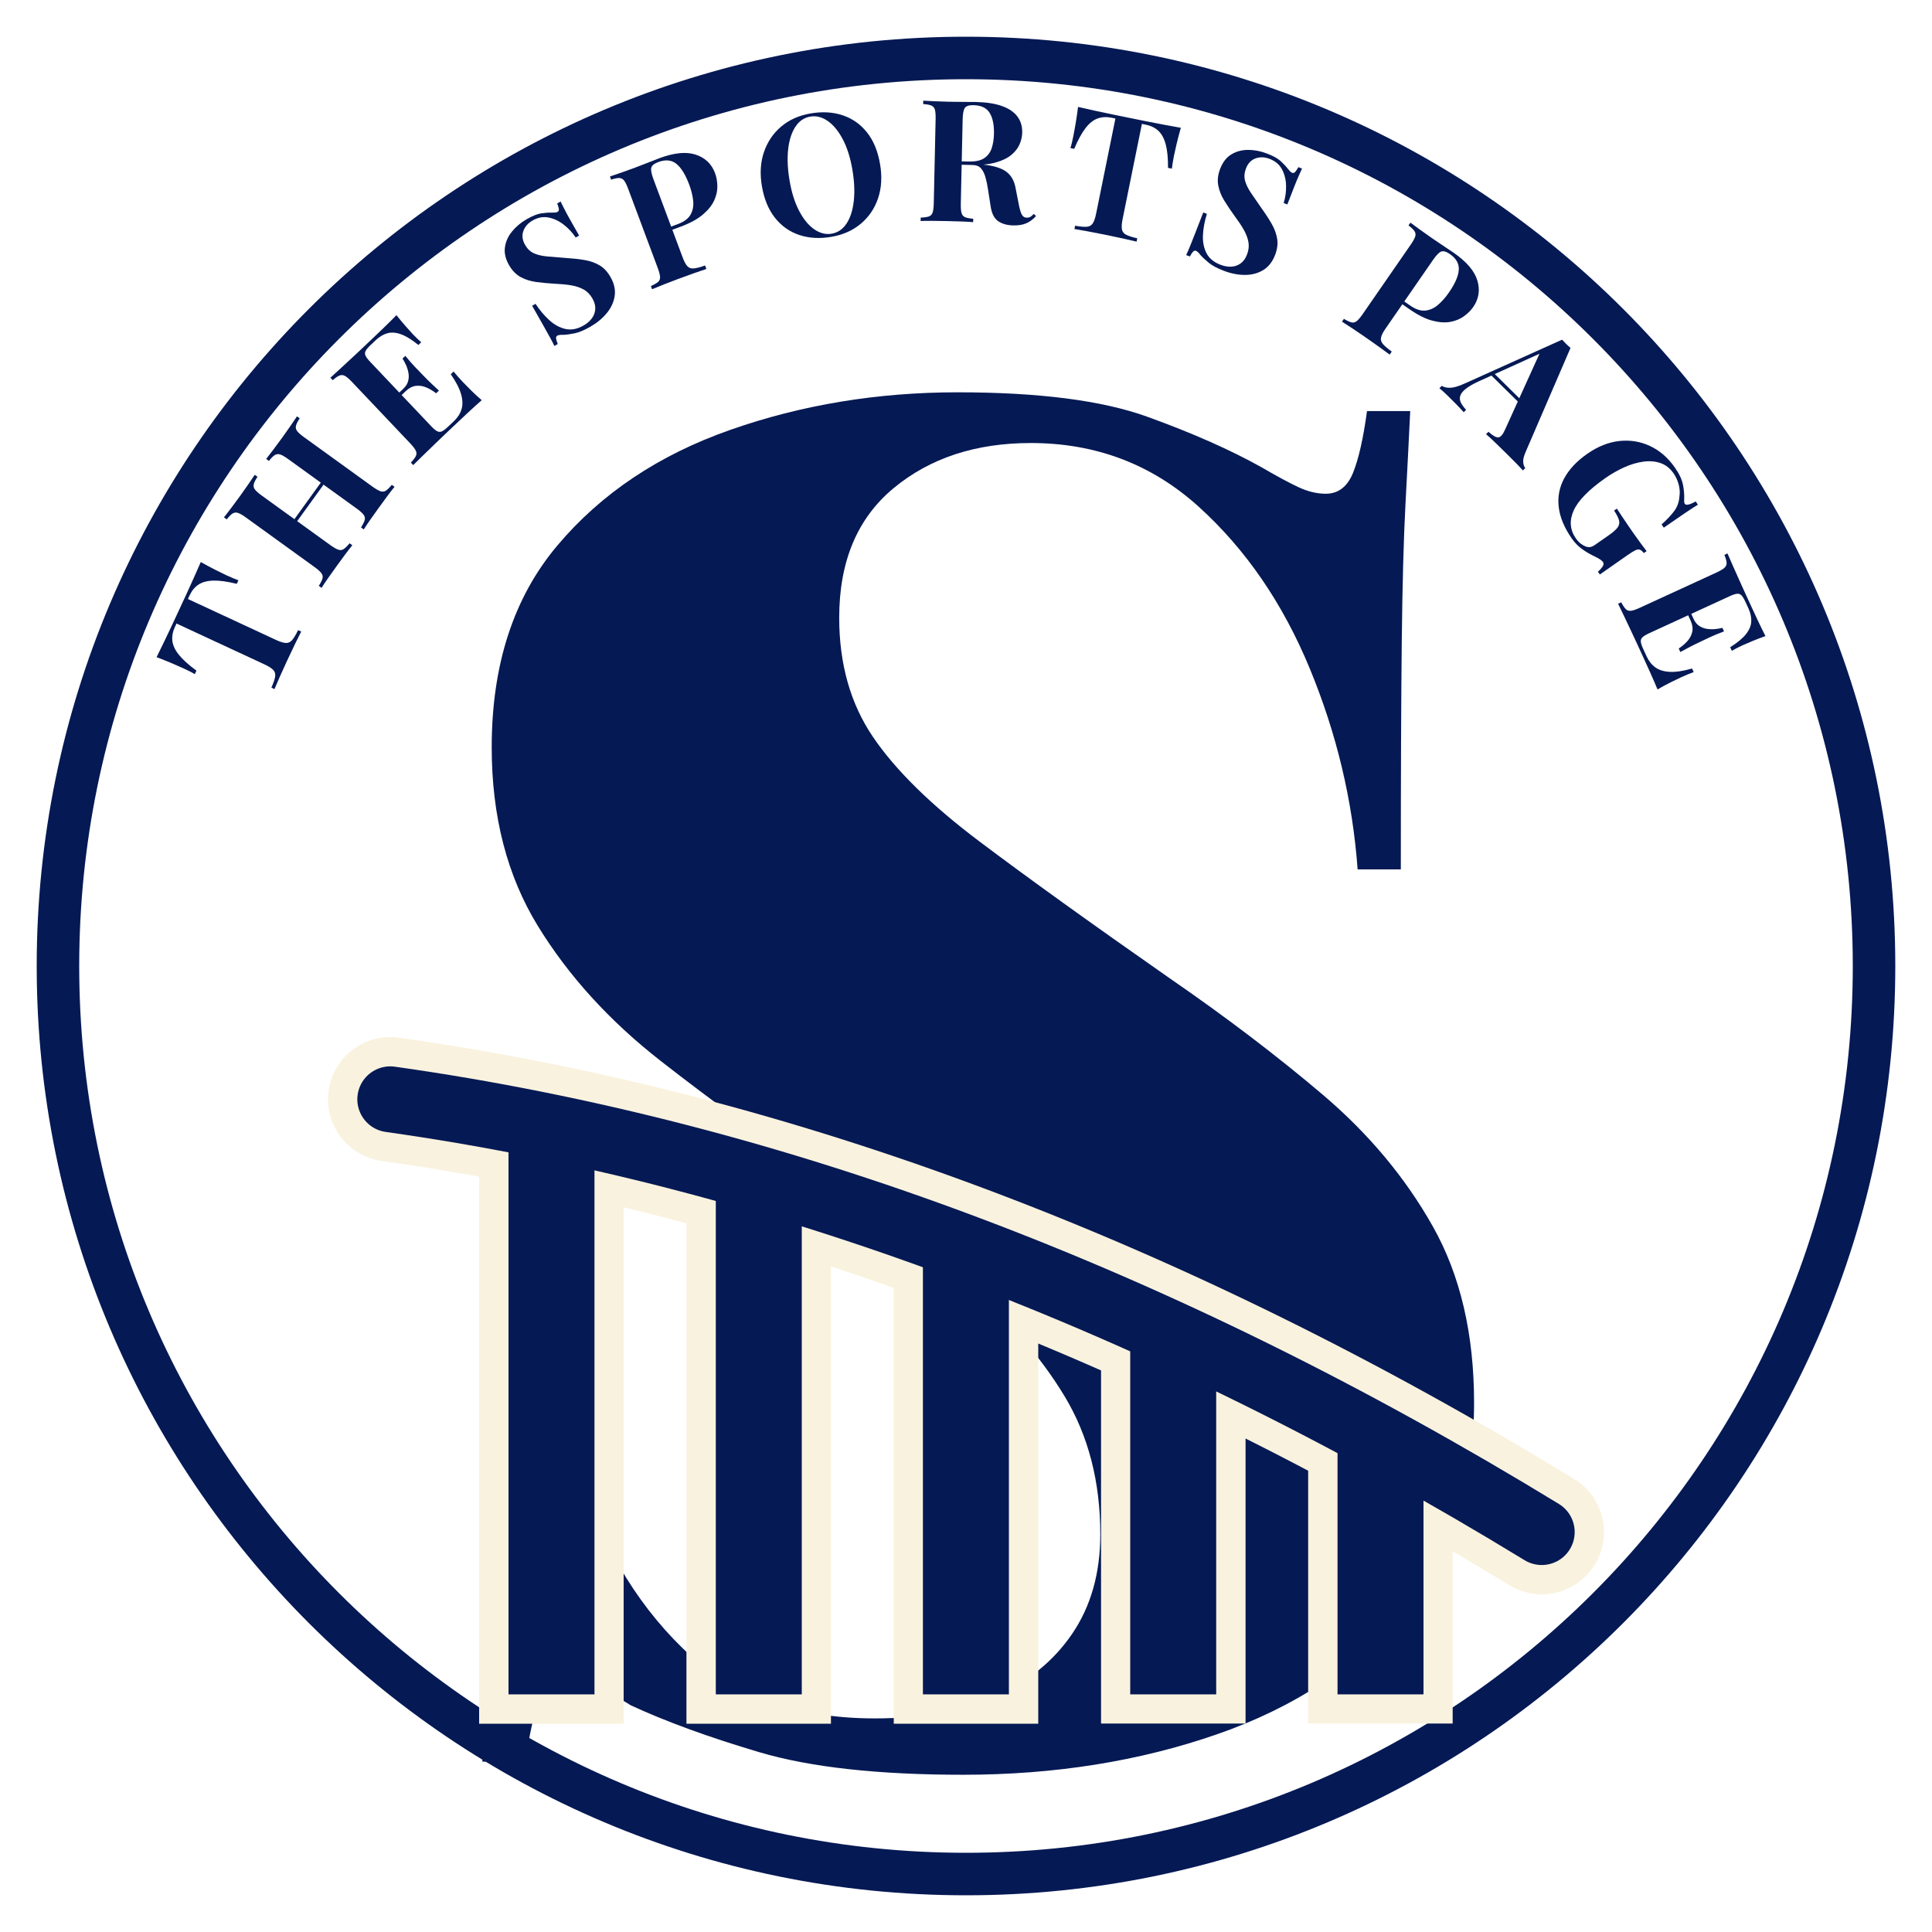
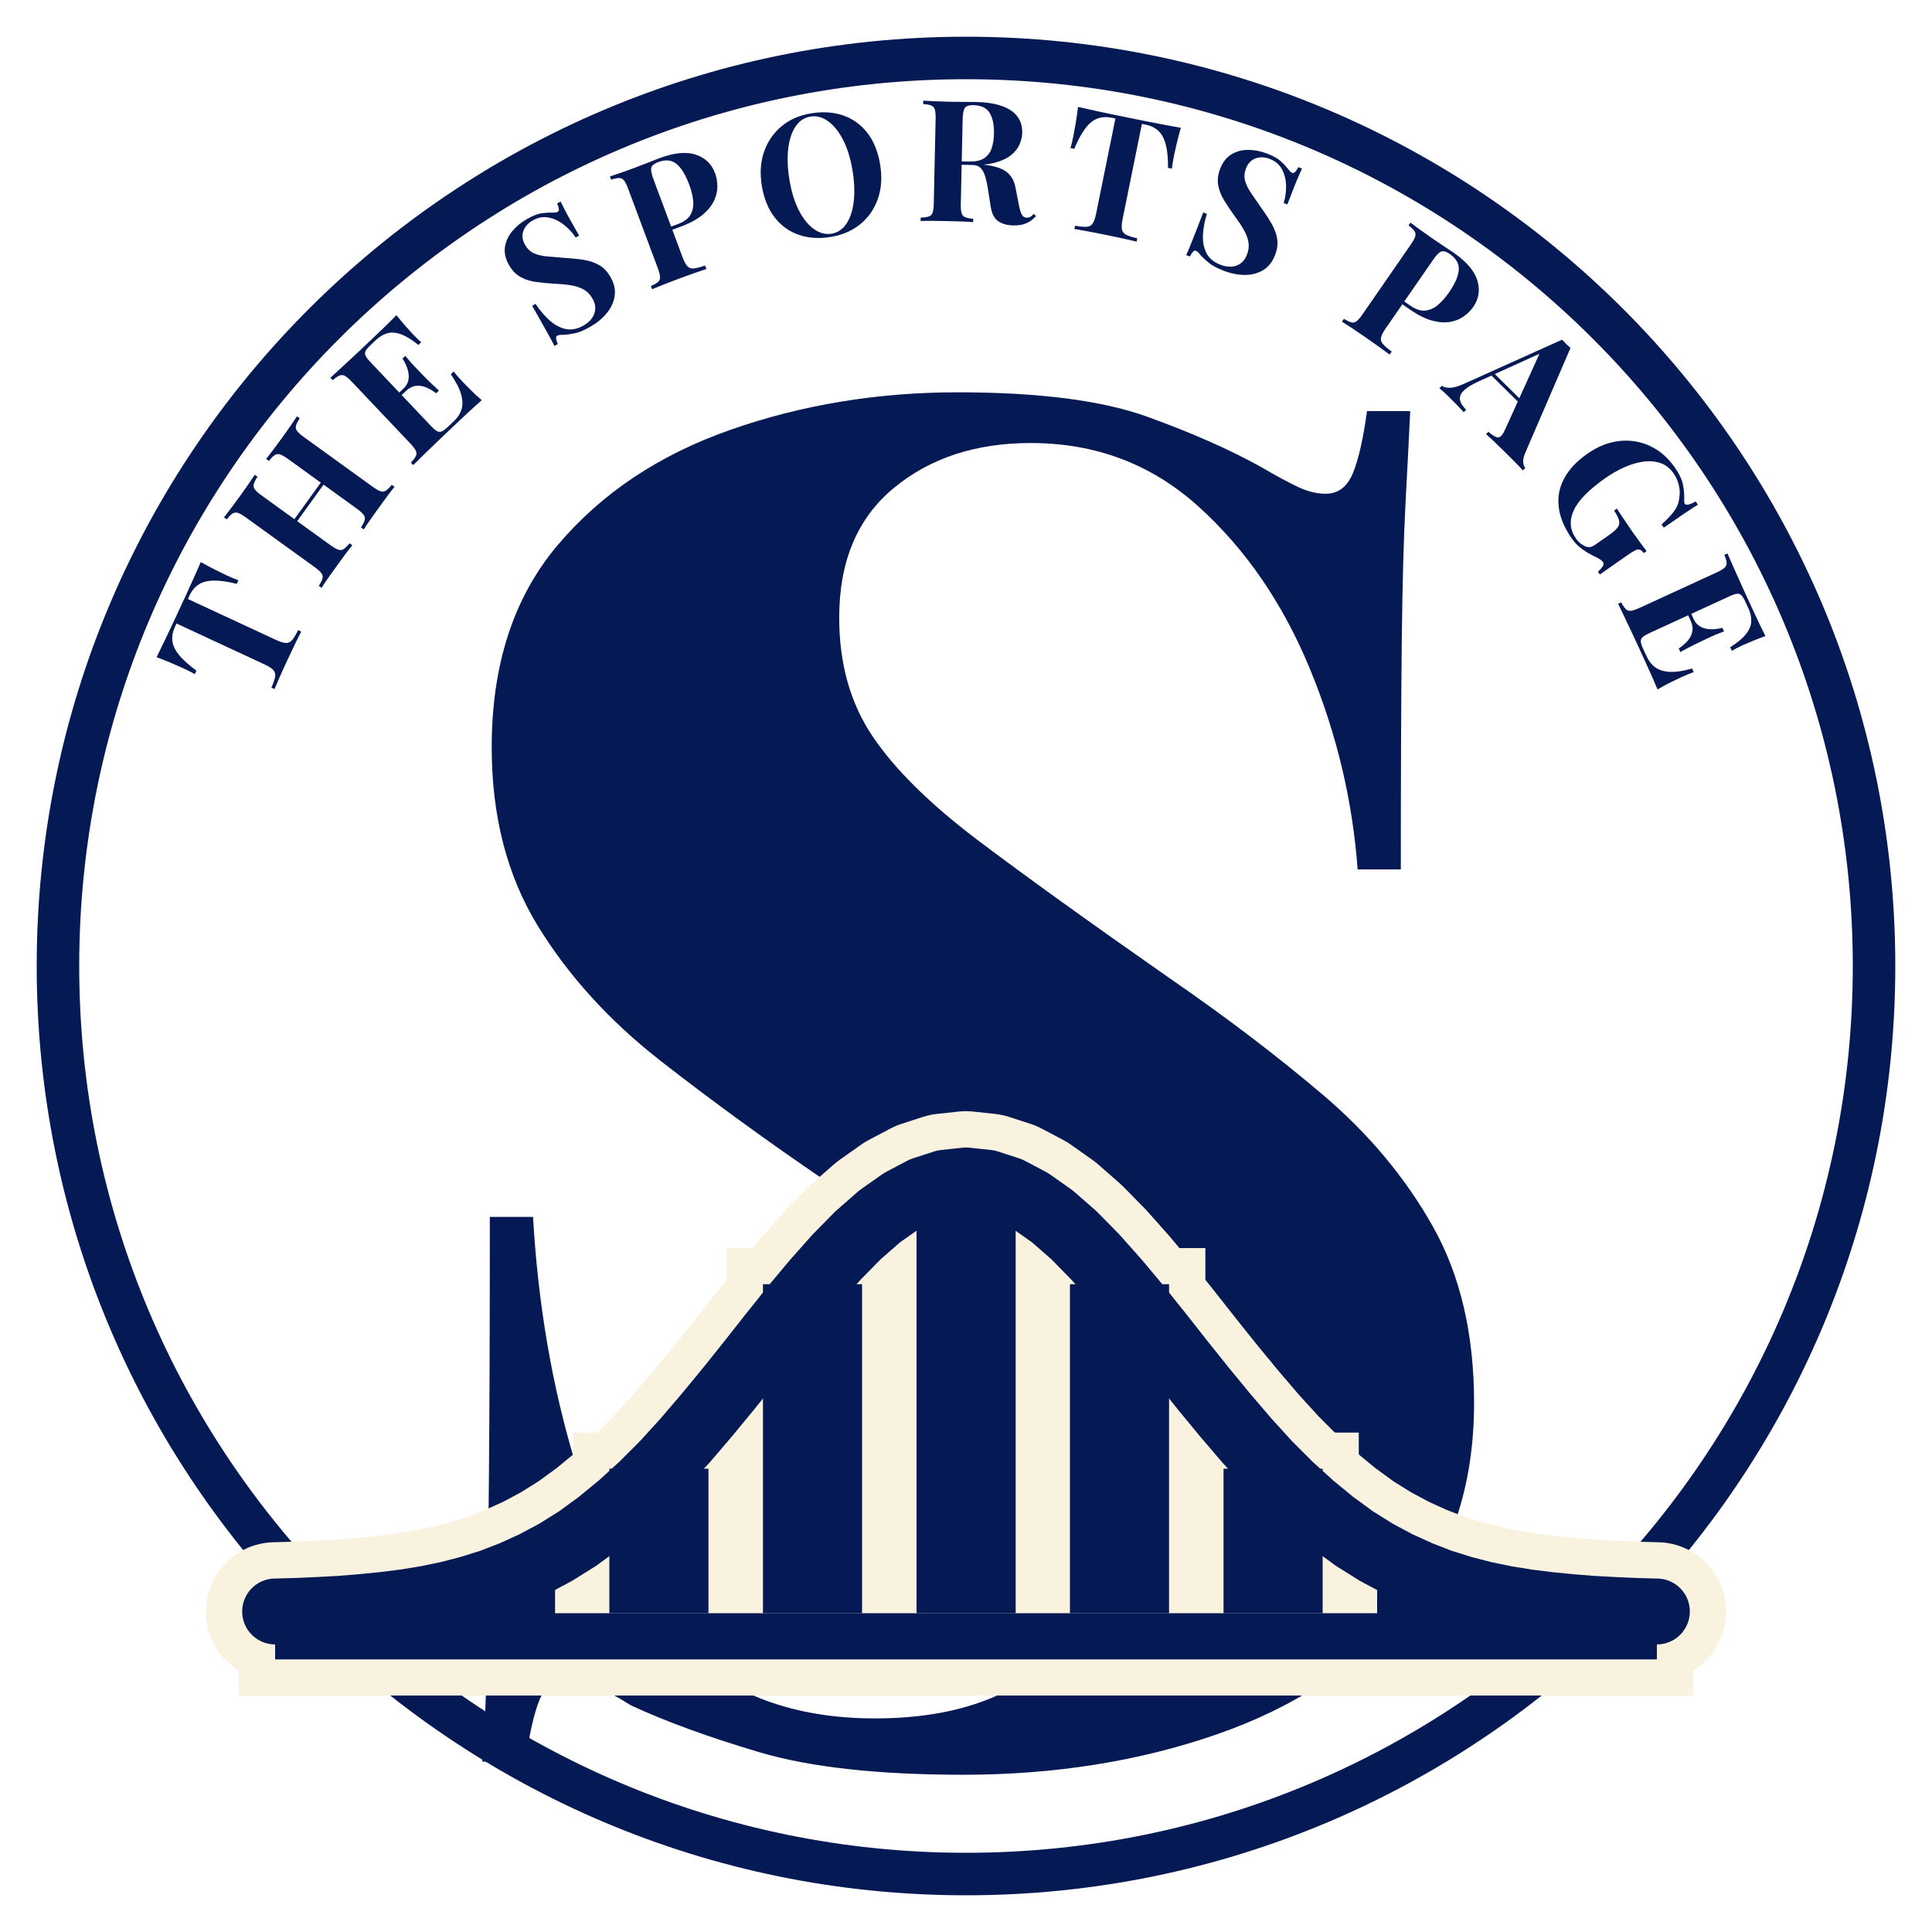
<svg xmlns="http://www.w3.org/2000/svg" width="100mm" height="100mm" viewBox="0 0 100 100">
  <circle cx="50.0" cy="50.0" r="47.000" fill="none" stroke="#051954" stroke-width="2.200" />
  <path d="M642.398 708Q638.398 657.401 636.898 610.201Q635.398 563.001 635.398 538.002Q635.398 515.802 636.398 496.002Q637.398 476.202 638.398 462.001H615.398Q598.798 546.401 574.499 595.001Q550.199 643.6 516.299 664.3Q482.4 685 435.599 685H413.398V114.2Q413.398 73.6 421.498 53.6Q429.598 33.6 452.798 27.2Q475.998 20.8 520.397 20V0Q488.998 1.4 437.298 2.2Q385.599 3 330.199 3Q275 3 226.2 2.2Q177.4 1.4 147.401 0V20Q191.801 20.8 215 27.2Q238.2 33.6 246.3 53.6Q254.4 73.6 254.4 114.2V685H232.199Q185.798 685 151.699 664.3Q117.599 643.6 93.599 595.301Q69.6 547.001 52.4 462.001H29.4Q31.4 476.202 31.9 496.002Q32.4 515.802 32.4 538.002Q32.4 563.001 30.9 610.201Q29.4 657.401 25.4 708Q71 707 125.6 706.0Q180.2 705 234.999 705.0Q289.799 705 334.399 705Q378.999 705 433.599 705.0Q488.198 705 542.998 706.0Q597.798 707 642.398 708Z" fill="#051954" transform="translate(50.000,50.000) rotate(-65.0815) translate(0,-38.500) translate(-3.379,0) scale(0.0088,-0.0088)" />
  <path d="M457.6 0V20Q489.8 22 505.736 28.0Q521.673 34 527.136 52.0Q532.6 70 532.6 106V602Q532.6 639 527.06 656.5Q521.519 674 505.36 680.5Q489.2 687 457.6 688V708Q485.4 707 528.5 706.0Q571.599 705 614.599 705Q661.034 705 701.516 706.0Q741.998 707 766.598 708V688Q734.963 687 718.68 680.5Q702.398 674 696.998 656.5Q691.598 639 691.598 602V106Q691.598 70 697.153 52.0Q702.709 34 718.913 28.0Q735.116 22 766.598 20V0Q741.998 2 701.516 2.5Q661.034 3 614.599 3Q571.599 3 528.5 2.5Q485.4 2 457.6 0ZM33.6 0V20Q65.8 22 81.737 28.0Q97.673 34 103.137 52.0Q108.601 70 108.601 106V602Q108.601 639 103.06 656.5Q97.52 674 81.36 680.5Q65.2 687 33.6 688V708Q59.522 707 101.49 706.0Q143.459 705 191.599 705Q233.799 705 274.899 706.0Q315.998 707 342.598 708V688Q310.963 687 294.681 680.5Q278.398 674 272.998 656.5Q267.598 639 267.598 602V106Q267.598 70 273.153 52.0Q278.709 34 294.913 28.0Q311.117 22 342.598 20V0Q315.998 2 274.899 2.5Q233.799 3 191.599 3Q143.459 3 101.49 2.5Q59.522 2 33.6 0ZM202.599 346V366H597.599V346Z" fill="#051954" transform="translate(50.000,50.000) rotate(-54.1592) translate(0,-38.500) translate(-3.960,0) scale(0.0088,-0.0088)" />
  <path d="M568.599 708Q564.599 664 563.099 622.901Q561.599 581.801 561.599 560.001Q561.599 540.259 562.599 522.163Q563.599 504.066 564.599 492.001H541.599Q531.999 565.401 510.799 607.701Q489.6 650 456.5 667.5Q423.4 685 377.6 685H336.598Q307.624 685 292.711 680.1Q277.798 675.2 272.698 660.325Q267.598 645.45 267.598 614V94Q267.598 63.4 272.698 48.1Q277.798 32.8 292.711 27.9Q307.624 23 336.598 23H385.599Q430.6 23 465.5 42.7Q500.4 62.4 524.799 108.999Q549.199 155.599 561.599 235.999H584.599Q581.599 203.599 581.599 151.999Q581.599 129.453 582.799 87.326Q583.999 45.2 588.599 0Q537.599 2 473.599 2.5Q409.599 3 359.599 3Q334.834 3 295.998 3.0Q257.161 3 212.134 2.5Q167.106 2 120.953 1.5Q74.8 1 33.6 0V20Q65.8 22 81.737 28.0Q97.673 34 103.137 52.0Q108.601 70 108.601 106V602Q108.601 639 103.06 656.5Q97.52 674 81.36 680.5Q65.2 687 33.6 688V708Q75.077 707 121.039 706.5Q167 706 212.052 705.5Q257.105 705 295.962 705.0Q334.82 705 359.599 705Q405.599 705 464.099 705.5Q522.599 706 568.599 708ZM412.798 366Q412.798 366 412.798 356.0Q412.798 346 412.798 346H237.598Q237.598 346 237.598 356.0Q237.598 366 237.598 366ZM441.798 498Q437.798 441 438.298 411.0Q438.798 381 438.798 356Q438.798 331 439.798 301.0Q440.798 271 444.798 214H421.798Q416.598 249 403.299 279.2Q389.999 309.4 365.199 327.7Q340.399 346 299.999 346V366Q329.999 366 350.799 378.6Q371.599 391.2 385.299 411.6Q398.999 432 407.098 454.8Q415.198 477.6 418.798 498Z" fill="#051954" transform="translate(50.000,50.000) rotate(-43.4597) translate(0,-38.500) translate(-3.230,0) scale(0.0088,-0.0088)" />
  <path d="M283.599 720.8Q342.599 720.8 374.598 708.4Q406.598 696 429.598 682Q441.598 675 449.098 671.5Q456.598 668 463.598 668Q473.598 668 478.098 679.0Q482.598 690 485.598 712H508.598Q507.598 692.6 506.098 666.4Q504.598 640.2 504.098 597.201Q503.598 554.201 503.598 484.001H480.598Q476.998 536.201 456.898 585.001Q436.798 633.8 400.498 665.4Q364.198 697 310.598 697Q262.998 697 231.798 669.8Q200.598 642.6 200.598 594.8Q200.598 554.599 220.598 526.499Q240.598 498.399 279.098 471.199Q317.598 443.999 373.397 406.4Q421.198 375 459.298 343.8Q497.398 312.6 519.998 274Q542.598 235.4 542.598 180.8Q542.598 115 508.498 71.8Q474.398 28.6 417.999 7.3Q361.599 -14 294.599 -14Q232.6 -14 195.9 -2.0Q159.2 10 133.6 23Q111.6 37 99.6 37Q89.6 37 85.1 26.0Q80.6 15 77.6 -7H54.6Q56.6 17 57.1 49.1Q57.6 81.2 58.1 132.599Q58.6 183.999 58.6 262.999H81.6Q85.6 196.999 104.1 139.599Q122.6 82.199 161.1 47.1Q199.6 12 263.6 12Q299 12 326.7 24.3Q354.4 36.6 371 61.6Q387.601 86.6 387.601 124.001Q387.601 165.601 368.401 196.701Q349.201 227.801 315.701 254.901Q282.2 282 237.6 310Q190.6 340.8 149.6 372Q108.6 403.2 84.1 443Q59.6 482.8 59.6 538.2Q59.6 601.4 91.2 641.7Q122.8 682 174.2 701.4Q225.599 720.8 283.599 720.8Z" fill="#051954" transform="translate(50.000,50.000) rotate(-29.8134) translate(0,-38.500) translate(-3.010,0) scale(0.0088,-0.0088)" />
  <path d="M33.6 708Q59.4 707 101.5 706.0Q143.599 705 185.599 705Q234.399 705 279.199 706.0Q323.999 707 342.599 707Q482.198 707 550.898 652.0Q619.597 597 619.597 510Q619.597 474 605.797 434.5Q591.998 395 558.598 361.5Q525.198 328 467.298 307.0Q409.398 286 320.599 286H218.599V306H310.599Q369.599 306 400.5 333.0Q431.4 360 442.5 404.0Q453.6 448 453.6 499Q453.6 594 425.7 641.0Q397.799 688 329.598 688Q290.798 688 279.198 671.0Q267.598 654 267.598 602V112Q267.598 73 275.698 53.8Q283.798 34.6 306.998 28.6Q330.198 22.6 374.598 21.8V0Q343.798 1.4 294.798 2.2Q245.799 3 192.199 3Q148.999 3 107.8 2.2Q66.6 1.4 33.6 0V20Q65.8 22 81.8 28.0Q97.801 34 103.201 52.0Q108.601 70 108.601 106V602Q108.601 639 103.201 656.5Q97.801 674 81.5 680.5Q65.2 687 33.6 688Z" fill="#051954" transform="translate(50.000,50.000) rotate(-20.4824) translate(0,-38.500) translate(-3.260,0) scale(0.0088,-0.0088)" />
  <path d="M396.831 722Q502.595 722 582.197 679.0Q661.798 636 705.798 555.5Q749.797 475 749.797 360Q749.797 248 704.709 164.0Q659.62 80 579.462 33.0Q499.304 -14 395.767 -14Q290.003 -14 210.401 29.0Q130.8 72 86.8 153.0Q42.8 234 42.8 348Q42.8 460 88.446 544.0Q134.091 628 213.693 675.0Q293.294 722 396.831 722ZM392.586 704Q336.799 704 295.398 659.0Q253.998 614 231.398 535.0Q208.798 456 208.798 352Q208.798 246 234.267 167.5Q259.736 89 303.335 46.5Q346.935 4 399.599 4Q455.718 4 497.159 49.0Q538.6 94 561.2 173.5Q583.8 253 583.8 356Q583.8 463 558.196 541.0Q532.592 619 489.196 661.5Q445.799 704 392.586 704Z" fill="#051954" transform="translate(50.000,50.000) rotate(-9.7828) translate(0,-38.500) translate(-3.929,0) scale(0.0088,-0.0088)" />
  <path d="M33.6 708Q59.4 707 101.5 706.0Q143.599 705 185.599 705Q234.399 705 279.199 706.0Q323.999 707 342.599 707Q436.198 707 497.498 686.4Q558.798 665.8 589.198 626.9Q619.597 588 619.597 533Q619.597 498.8 605.797 464.2Q591.998 429.6 558.598 400.5Q525.198 371.4 467.298 353.7Q409.398 336 320.599 336H224.599V356H310.599Q369.599 356 400.5 378.5Q431.4 401 442.5 438.5Q453.6 476 453.6 522Q453.6 601 425.7 644.5Q397.799 688 329.598 688Q290.798 688 279.198 671.0Q267.598 654 267.598 602V106Q267.598 70 273.298 52.0Q278.998 34 294.998 28.0Q310.998 22 342.598 20V0Q315.998 2 274.899 2.5Q233.799 3 191.599 3Q143.599 3 101.5 2.5Q59.4 2 33.6 0V20Q65.8 22 81.8 28.0Q97.801 34 103.201 52.0Q108.601 70 108.601 106V602Q108.601 639 103.201 656.5Q97.801 674 81.5 680.5Q65.2 687 33.6 688ZM222.599 353Q265.8 351.6 297.4 348.8Q329 346 352.999 343.7Q376.999 341.4 395.599 339.6Q486.598 332.2 530.498 301.2Q574.397 270.2 587.197 208.2L609.797 105Q618.597 65.2 628.797 49Q638.997 32.8 657.997 33.2Q670.797 33.6 679.598 39.4Q688.398 45.2 697.798 56.2L711.598 44Q684.598 13 653.698 -0.5Q622.799 -14 578.799 -14Q525 -14 489.8 8.9Q454.6 31.8 443.6 94L425.8 194Q418.6 235.8 408.6 267.6Q398.6 299.4 381.4 317.7Q364.199 336 332.599 336H224.599Z" fill="#051954" transform="translate(50.000,50.000) rotate(1.2507) translate(0,-38.500) translate(-3.485,0) scale(0.0088,-0.0088)" />
  <path d="M642.398 708Q638.398 657.401 636.898 610.201Q635.398 563.001 635.398 538.002Q635.398 515.802 636.398 496.002Q637.398 476.202 638.398 462.001H615.398Q598.798 546.401 574.499 595.001Q550.199 643.6 516.299 664.3Q482.4 685 435.599 685H413.398V114.2Q413.398 73.6 421.498 53.6Q429.598 33.6 452.798 27.2Q475.998 20.8 520.397 20V0Q488.998 1.4 437.298 2.2Q385.599 3 330.199 3Q275 3 226.2 2.2Q177.4 1.4 147.401 0V20Q191.801 20.8 215 27.2Q238.2 33.6 246.3 53.6Q254.4 73.6 254.4 114.2V685H232.199Q185.798 685 151.699 664.3Q117.599 643.6 93.599 595.301Q69.6 547.001 52.4 462.001H29.4Q31.4 476.202 31.9 496.002Q32.4 515.802 32.4 538.002Q32.4 563.001 30.9 610.201Q29.4 657.401 25.4 708Q71 707 125.6 706.0Q180.2 705 234.999 705.0Q289.799 705 334.399 705Q378.999 705 433.599 705.0Q488.198 705 542.998 706.0Q597.798 707 642.398 708Z" fill="#051954" transform="translate(50.000,50.000) rotate(11.4657) translate(0,-38.500) translate(-3.379,0) scale(0.0088,-0.0088)" />
  <path d="M283.599 720.8Q342.599 720.8 374.598 708.4Q406.598 696 429.598 682Q441.598 675 449.098 671.5Q456.598 668 463.598 668Q473.598 668 478.098 679.0Q482.598 690 485.598 712H508.598Q507.598 692.6 506.098 666.4Q504.598 640.2 504.098 597.201Q503.598 554.201 503.598 484.001H480.598Q476.998 536.201 456.898 585.001Q436.798 633.8 400.498 665.4Q364.198 697 310.598 697Q262.998 697 231.798 669.8Q200.598 642.6 200.598 594.8Q200.598 554.599 220.598 526.499Q240.598 498.399 279.098 471.199Q317.598 443.999 373.397 406.4Q421.198 375 459.298 343.8Q497.398 312.6 519.998 274Q542.598 235.4 542.598 180.8Q542.598 115 508.498 71.8Q474.398 28.6 417.999 7.3Q361.599 -14 294.599 -14Q232.6 -14 195.9 -2.0Q159.2 10 133.6 23Q111.6 37 99.6 37Q89.6 37 85.1 26.0Q80.6 15 77.6 -7H54.6Q56.6 17 57.1 49.1Q57.6 81.2 58.1 132.599Q58.6 183.999 58.6 262.999H81.6Q85.6 196.999 104.1 139.599Q122.6 82.199 161.1 47.1Q199.6 12 263.6 12Q299 12 326.7 24.3Q354.4 36.6 371 61.6Q387.601 86.6 387.601 124.001Q387.601 165.601 368.401 196.701Q349.201 227.801 315.701 254.901Q282.2 282 237.6 310Q190.6 340.8 149.6 372Q108.6 403.2 84.1 443Q59.6 482.8 59.6 538.2Q59.6 601.4 91.2 641.7Q122.8 682 174.2 701.4Q225.599 720.8 283.599 720.8Z" fill="#051954" transform="translate(50.000,50.000) rotate(20.9735) translate(0,-38.500) translate(-3.010,0) scale(0.0088,-0.0088)" />
  <path d="M33.6 708Q59.4 707 101.5 706.0Q143.599 705 185.599 705Q234.399 705 279.199 706.0Q323.999 707 342.599 707Q482.198 707 550.898 652.0Q619.597 597 619.597 510Q619.597 474 605.797 434.5Q591.998 395 558.598 361.5Q525.198 328 467.298 307.0Q409.398 286 320.599 286H218.599V306H310.599Q369.599 306 400.5 333.0Q431.4 360 442.5 404.0Q453.6 448 453.6 499Q453.6 594 425.7 641.0Q397.799 688 329.598 688Q290.798 688 279.198 671.0Q267.598 654 267.598 602V112Q267.598 73 275.698 53.8Q283.798 34.6 306.998 28.6Q330.198 22.6 374.598 21.8V0Q343.798 1.4 294.798 2.2Q245.799 3 192.199 3Q148.999 3 107.8 2.2Q66.6 1.4 33.6 0V20Q65.8 22 81.8 28.0Q97.801 34 103.201 52.0Q108.601 70 108.601 106V602Q108.601 639 103.201 656.5Q97.801 674 81.5 680.5Q65.2 687 33.6 688Z" fill="#051954" transform="translate(50.000,50.000) rotate(34.6656) translate(0,-38.500) translate(-3.260,0) scale(0.0088,-0.0088)" />
  <path d="M367.998 710 610.798 84Q625.198 48.4 642.398 34.7Q659.598 21 673.798 20V0Q644.199 2 603.799 2.5Q563.4 3 521.8 3Q475.601 3 435.001 2.5Q394.401 2 369.801 0V20Q420.801 22 434.501 37.5Q448.201 53 428.201 104L257.801 568.601L276.201 594.801L123.8 198.599Q102.4 143.599 97.9 108.899Q93.4 74.2 102.8 55.2Q112.2 36.2 133.6 28.6Q155 21 185.4 20V0Q152 2 122.1 2.5Q92.2 3 60.8 3Q39.4 3 19.5 2.5Q-0.4 2 -15.4 0V20Q6.4 24.4 28.3 47.1Q50.2 69.8 71.4 124.999L298.6 710Q314.6 708.8 333.299 708.8Q351.999 708.8 367.998 710ZM437.8 288V268H139.8L149.8 288Z" fill="#051954" transform="translate(50.000,50.000) rotate(44.5401) translate(0,-38.500) translate(-3.375,0) scale(0.0088,-0.0088)" />
  <path d="M404.799 722Q472.799 722 515.799 702.8Q558.798 683.6 593.198 657Q604.999 647.6 613.198 647.6Q632.198 647.6 638.198 708H661.198Q659.198 669.2 658.198 613.5Q657.198 557.8 657.198 466H634.198Q627.198 526 612.699 570.7Q598.199 615.399 559 646.999Q534.799 670.2 499.199 683.2Q463.598 696.2 427.998 696.2Q373.198 696.2 334.198 667.5Q295.198 638.801 270.098 590.101Q244.998 541.401 233.097 479.901Q221.197 418.401 221.197 352.4Q221.197 172.4 270.798 89.2Q320.398 6 412.999 6Q437 6 454.8 12Q472.6 18 484 25.6Q498.201 35.601 503.201 47.401Q508.201 59.201 508.201 77.601V176Q508.201 221.8 500.501 244.2Q492.801 266.6 471.001 274.8Q449.201 283 407.201 284V304Q428.201 303 457.6 302.5Q487 302 519.2 301.5Q551.4 301 578.199 301Q620.199 301 655.099 302.0Q689.998 303 712.198 304V284Q693.198 283 683.398 277.0Q673.598 271 670.398 253.0Q667.198 235 667.198 198V0H647.198Q646.198 17 639.398 37.0Q632.598 57 617.798 57Q610.598 57 599.498 53.4Q588.399 49.8 563.799 36.4Q527.199 15 486.299 0.5Q445.399 -14 399.999 -14Q283.8 -14 204 28.8Q124.2 71.6 83.7 152.2Q43.2 232.8 43.2 345.6Q43.2 459.6 89.7 544.0Q136.2 628.4 217.7 675.2Q299.199 722 404.799 722Z" fill="#051954" transform="translate(50.000,50.000) rotate(55.0301) translate(0,-38.500) translate(-3.674,0) scale(0.0088,-0.0088)" />
  <path d="M568.599 708Q564.599 664 563.099 622.901Q561.599 581.801 561.599 560.001Q561.599 540.259 562.599 522.163Q563.599 504.066 564.599 492.001H541.599Q531.999 565.401 510.799 607.701Q489.6 650 456.5 667.5Q423.4 685 377.6 685H336.598Q307.624 685 292.711 680.1Q277.798 675.2 272.698 660.325Q267.598 645.45 267.598 614V94Q267.598 63.4 272.698 48.1Q277.798 32.8 292.711 27.9Q307.624 23 336.598 23H385.599Q430.6 23 465.5 42.7Q500.4 62.4 524.799 108.999Q549.199 155.599 561.599 235.999H584.599Q581.599 203.599 581.599 151.999Q581.599 129.453 582.799 87.326Q583.999 45.2 588.599 0Q537.599 2 473.599 2.5Q409.599 3 359.599 3Q334.834 3 295.998 3.0Q257.161 3 212.134 2.5Q167.106 2 120.953 1.5Q74.8 1 33.6 0V20Q65.8 22 81.737 28.0Q97.673 34 103.137 52.0Q108.601 70 108.601 106V602Q108.601 639 103.06 656.5Q97.52 674 81.36 680.5Q65.2 687 33.6 688V708Q75.077 707 121.039 706.5Q167 706 212.052 705.5Q257.105 705 295.962 705.0Q334.82 705 359.599 705Q405.599 705 464.099 705.5Q522.599 706 568.599 708ZM412.798 366Q412.798 366 412.798 356.0Q412.798 346 412.798 346H237.598Q237.598 346 237.598 356.0Q237.598 366 237.598 366ZM441.798 498Q437.798 441 438.298 411.0Q438.798 381 438.798 356Q438.798 331 439.798 301.0Q440.798 271 444.798 214H421.798Q416.598 249 403.299 279.2Q389.999 309.4 365.199 327.7Q340.399 346 299.999 346V366Q329.999 366 350.799 378.6Q371.599 391.2 385.299 411.6Q398.999 432 407.098 454.8Q415.198 477.6 418.798 498Z" fill="#051954" transform="translate(50.000,50.000) rotate(65.3041) translate(0,-38.500) translate(-3.230,0) scale(0.0088,-0.0088)" />
  <path d="M302 722Q367 722 403.0 709.0Q439 696 464 682Q476 675 483.5 671.5Q491 668 498 668Q508 668 512.5 679.0Q517 690 520 712H543Q542 691 540.5 663.0Q539 635 538.5 589.0Q538 543 538 468H515Q511 523 489.5 575.0Q468 627 430.5 661.0Q393 695 341 695Q297 695 268.0 671.0Q239 647 239 602Q239 565 257.0 538.5Q275 512 313.5 483.0Q352 454 415 410Q460 379 496.5 348.0Q533 317 555.0 278.0Q577 239 577 184Q577 117 539.5 73.0Q502 29 440.0 7.5Q378 -14 305 -14Q237 -14 196.5 -2.0Q156 10 128 23Q106 37 94 37Q84 37 79.5 26.0Q75 15 72 -7H49Q51 19 51.5 53.5Q52 88 52.5 143.0Q53 198 53 283H76Q80 213 98.5 152.0Q117 91 155.5 53.5Q194 16 258 16Q295 16 321.5 27.5Q348 39 363.0 61.0Q378 83 378 114Q378 156 359.0 187.5Q340 219 307.5 246.5Q275 274 232 302Q185 334 144.0 366.0Q103 398 78.5 438.0Q54 478 54 533Q54 599 89.0 640.5Q124 682 181.0 702.0Q238 722 302 722Z" fill="#051954" transform="translate(20.201,90.500) scale(0.097222,-0.097222)" />
-   <rect x="24.80" y="56.84" width="7.48" height="32.38" fill="#f9f2de" />
-   <rect x="35.53" y="59.51" width="7.48" height="29.71" fill="#f9f2de" />
-   <rect x="46.26" y="63.09" width="7.48" height="26.13" fill="#f9f2de" />
-   <rect x="56.99" y="67.57" width="7.48" height="21.64" fill="#f9f2de" />
-   <rect x="67.71" y="72.96" width="7.48" height="16.25" fill="#f9f2de" />
-   <path d="M20.20,56.90 Q50.00,61.10 79.80,79.30" stroke="#f9f2de" stroke-width="6.44" stroke-linecap="round" fill="none" />
-   <rect x="26.32" y="58.35" width="4.45" height="29.35" fill="#051954" />
-   <rect x="37.05" y="61.02" width="4.45" height="26.68" fill="#051954" />
-   <rect x="47.77" y="64.60" width="4.45" height="23.10" fill="#051954" />
-   <rect x="58.50" y="69.09" width="4.45" height="18.61" fill="#051954" />
-   <rect x="69.23" y="74.48" width="4.45" height="13.22" fill="#051954" />
-   <path d="M20.20,56.90 Q50.00,61.10 79.80,79.30" stroke="#051954" stroke-width="3.41" stroke-linecap="round" fill="none" />
+   <rect x="13.77" y="81.35" width="8.88" height="5.85" fill="#f9f2de" />
+   <rect x="21.72" y="79.73" width="8.88" height="5.85" fill="#f9f2de" />
+   <rect x="29.67" y="74.15" width="8.88" height="11.23" fill="#f9f2de" />
+   <rect x="37.61" y="64.60" width="8.88" height="20.78" fill="#f9f2de" />
+   <rect x="45.56" y="59.22" width="8.88" height="26.15" fill="#f9f2de" />
+   <rect x="53.51" y="64.60" width="8.88" height="20.78" fill="#f9f2de" />
+   <rect x="61.45" y="74.15" width="8.88" height="11.23" fill="#f9f2de" />
+   <rect x="69.40" y="79.73" width="8.88" height="5.85" fill="#f9f2de" />
+   <rect x="77.34" y="81.35" width="8.88" height="5.85" fill="#f9f2de" />
+   <rect x="12.36" y="81.62" width="75.27" height="6.14" fill="#f9f2de" />
+   <path d="M14.24,83.41 L15.36,83.38 L16.48,83.33 L17.59,83.27 L18.71,83.18 L19.83,83.07 L20.95,82.93 L22.06,82.75 L23.18,82.52 L24.30,82.23 L25.42,81.88 L26.53,81.45 L27.65,80.94 L28.77,80.34 L29.89,79.64 L31.00,78.83 L32.12,77.91 L33.24,76.89 L34.36,75.77 L35.47,74.55 L36.59,73.24 L37.71,71.88 L38.83,70.48 L39.94,69.07 L41.06,67.67 L42.18,66.33 L43.30,65.07 L44.41,63.94 L45.53,62.96 L46.65,62.17 L47.77,61.58 L48.88,61.22 L50.00,61.10 L51.12,61.22 L52.23,61.58 L53.35,62.17 L54.47,62.96 L55.59,63.94 L56.70,65.07 L57.82,66.33 L58.94,67.67 L60.06,69.07 L61.17,70.48 L62.29,71.88 L63.41,73.24 L64.53,74.55 L65.64,75.77 L66.76,76.89 L67.88,77.91 L69.00,78.83 L70.11,79.64 L71.23,80.34 L72.35,80.94 L73.47,81.45 L74.58,81.88 L75.70,82.23 L76.82,82.52 L77.94,82.75 L79.05,82.93 L80.17,83.07 L81.29,83.18 L82.41,83.27 L83.52,83.33 L84.64,83.38 L85.76,83.41" stroke="#f9f2de" stroke-width="7.17" stroke-linecap="round" stroke-linejoin="round" fill="none" />
+   <rect x="15.65" y="83.22" width="5.13" height="2.10" fill="#051954" />
+   <rect x="23.60" y="81.60" width="5.13" height="2.10" fill="#051954" />
+   <rect x="31.54" y="76.02" width="5.13" height="7.48" fill="#051954" />
+   <rect x="39.49" y="66.47" width="5.13" height="17.03" fill="#051954" />
+   <rect x="47.44" y="61.10" width="5.13" height="22.40" fill="#051954" />
+   <rect x="55.38" y="66.47" width="5.13" height="17.03" fill="#051954" />
+   <rect x="63.33" y="76.02" width="5.13" height="7.48" fill="#051954" />
+   <rect x="71.28" y="81.60" width="5.13" height="2.10" fill="#051954" />
+   <rect x="79.22" y="83.22" width="5.13" height="2.10" fill="#051954" />
+   <rect x="14.24" y="83.50" width="71.52" height="2.39" fill="#051954" />
+   <path d="M14.24,83.41 L15.36,83.38 L16.48,83.33 L17.59,83.27 L18.71,83.18 L19.83,83.07 L20.95,82.93 L22.06,82.75 L23.18,82.52 L24.30,82.23 L25.42,81.88 L26.53,81.45 L27.65,80.94 L28.77,80.34 L29.89,79.64 L31.00,78.83 L32.12,77.91 L33.24,76.89 L34.36,75.77 L35.47,74.55 L36.59,73.24 L37.71,71.88 L38.83,70.48 L39.94,69.07 L41.06,67.67 L42.18,66.33 L43.30,65.07 L44.41,63.94 L45.53,62.96 L46.65,62.17 L47.77,61.58 L48.88,61.22 L50.00,61.10 L51.12,61.22 L52.23,61.58 L53.35,62.17 L54.47,62.96 L55.59,63.94 L56.70,65.07 L57.82,66.33 L58.94,67.67 L60.06,69.07 L61.17,70.48 L62.29,71.88 L63.41,73.24 L64.53,74.55 L65.64,75.77 L66.76,76.89 L67.88,77.91 L69.00,78.83 L70.11,79.64 L71.23,80.34 L72.35,80.94 L73.47,81.45 L74.58,81.88 L75.70,82.23 L76.82,82.52 L77.94,82.75 L79.05,82.93 L80.17,83.07 L81.29,83.18 L82.41,83.27 L83.52,83.33 L84.64,83.38 L85.76,83.41" stroke="#051954" stroke-width="3.41" stroke-linecap="round" stroke-linejoin="round" fill="none" />
</svg>
